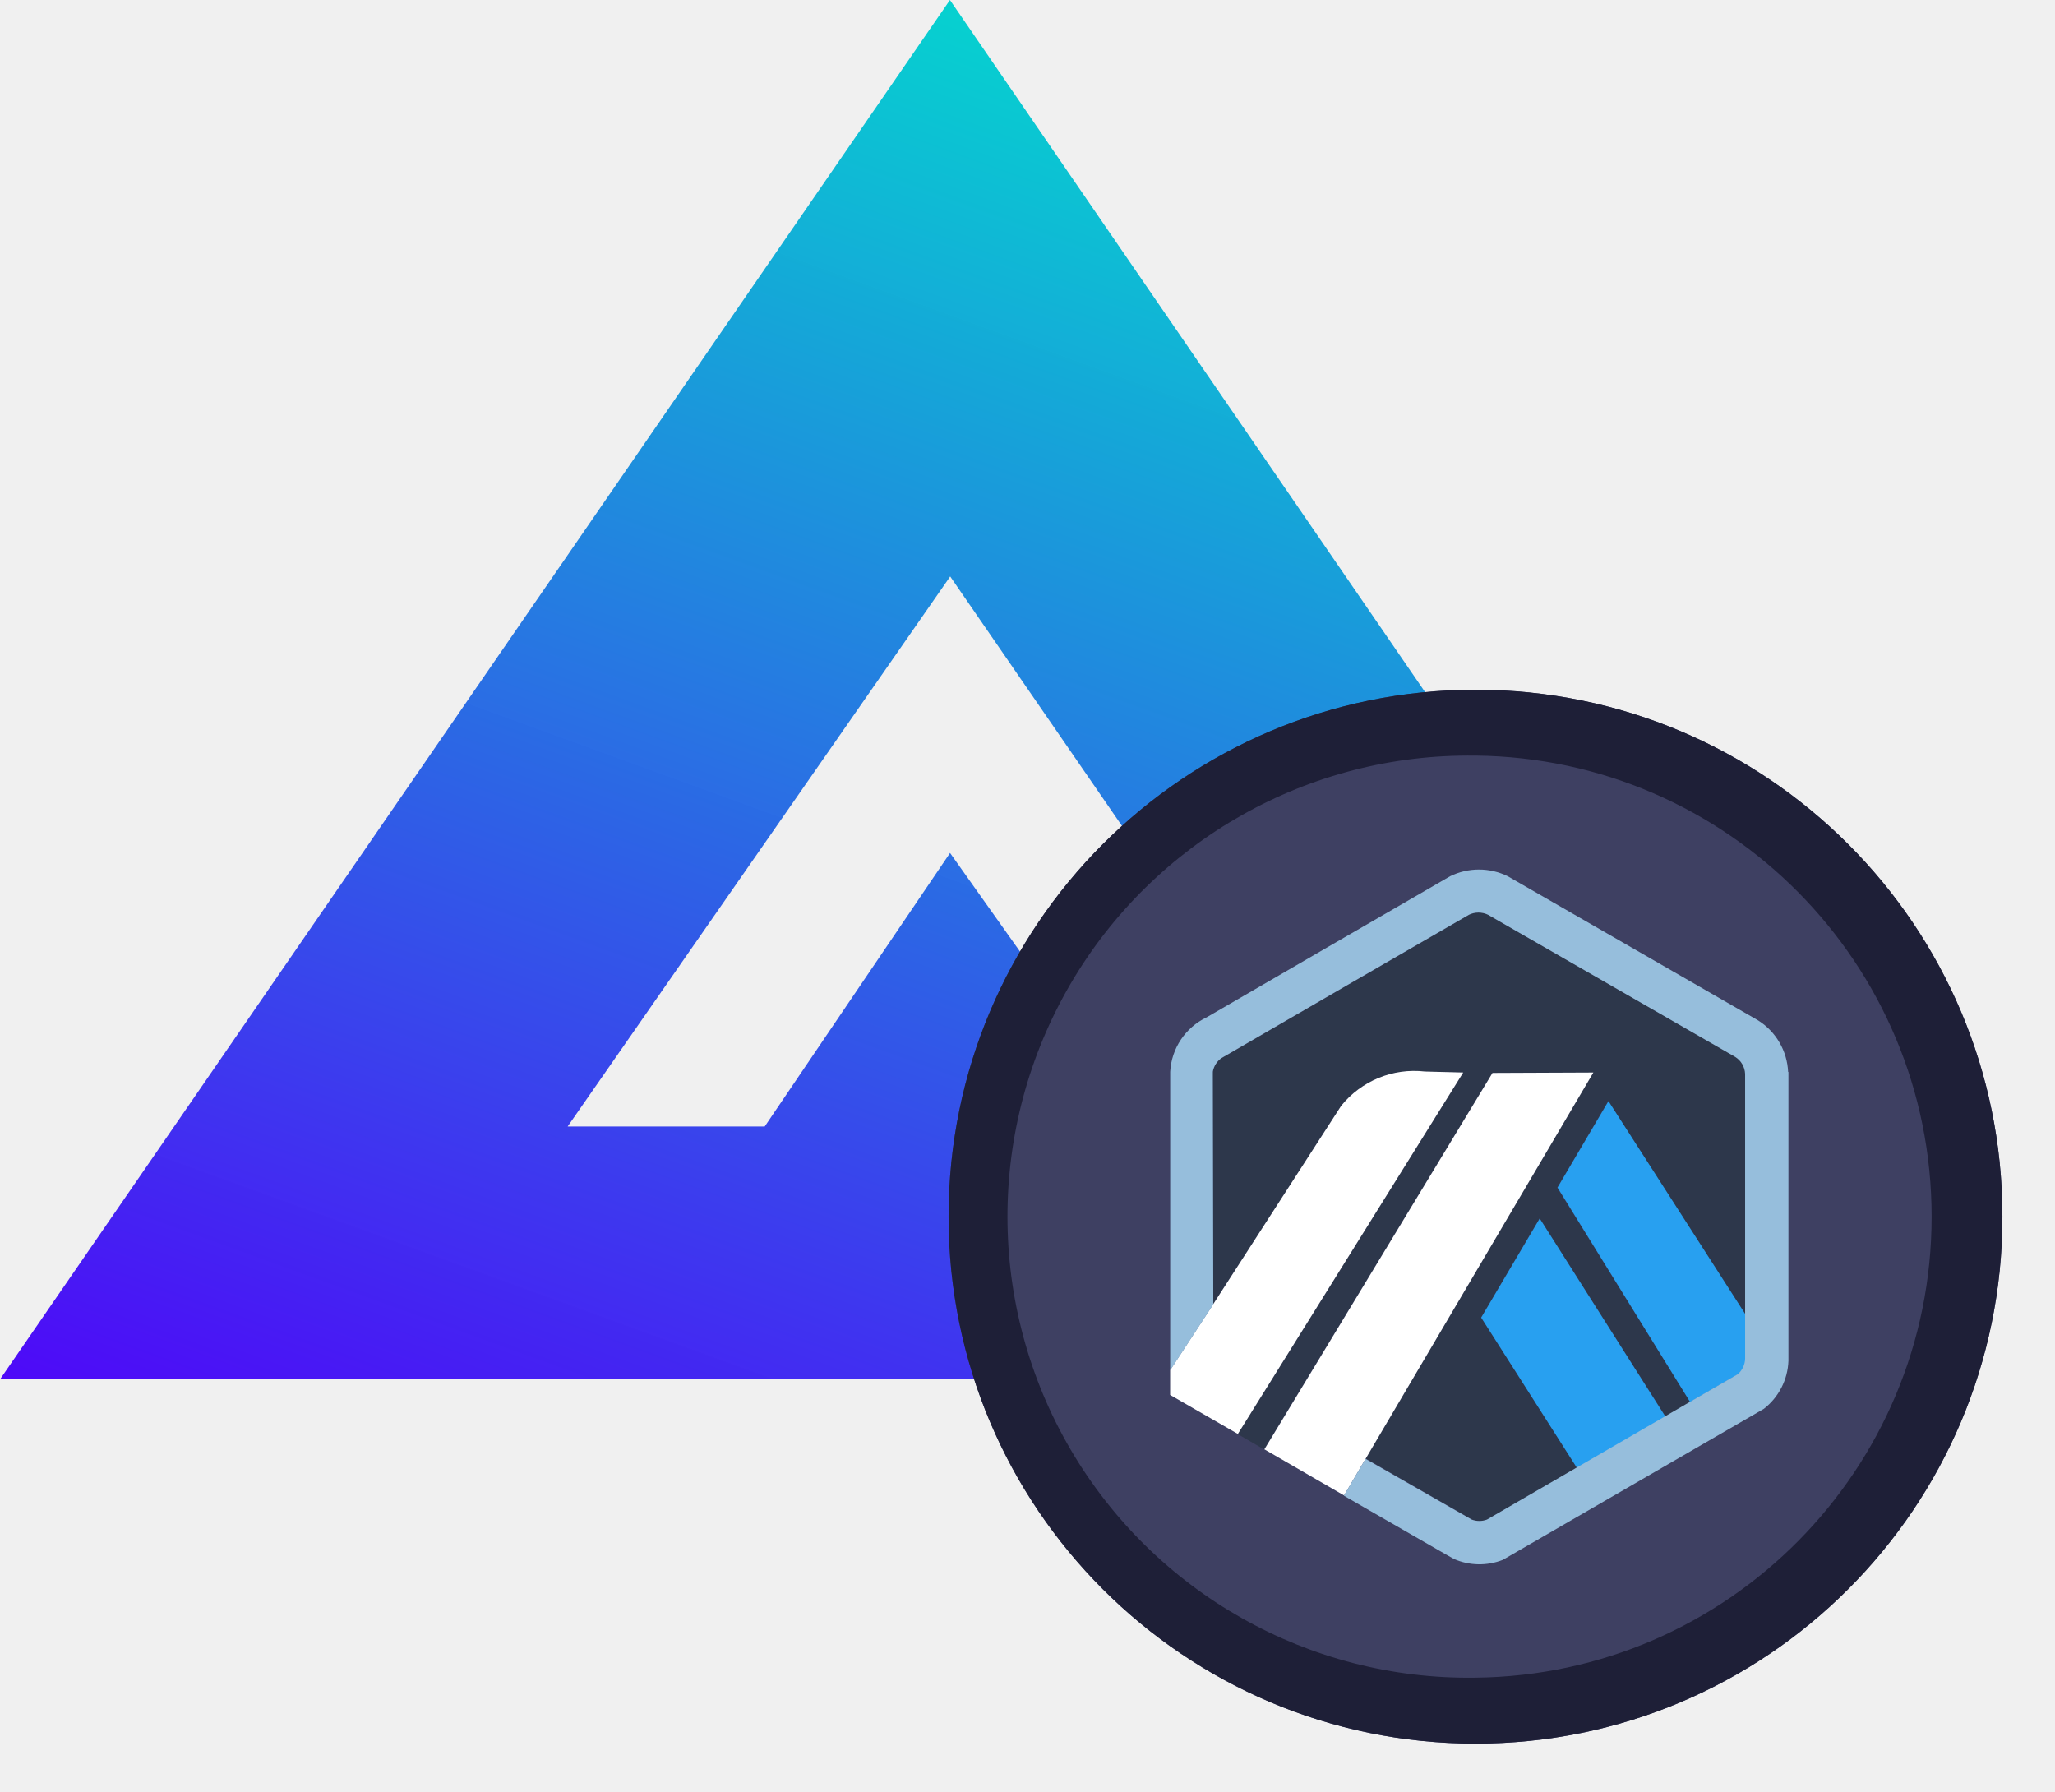
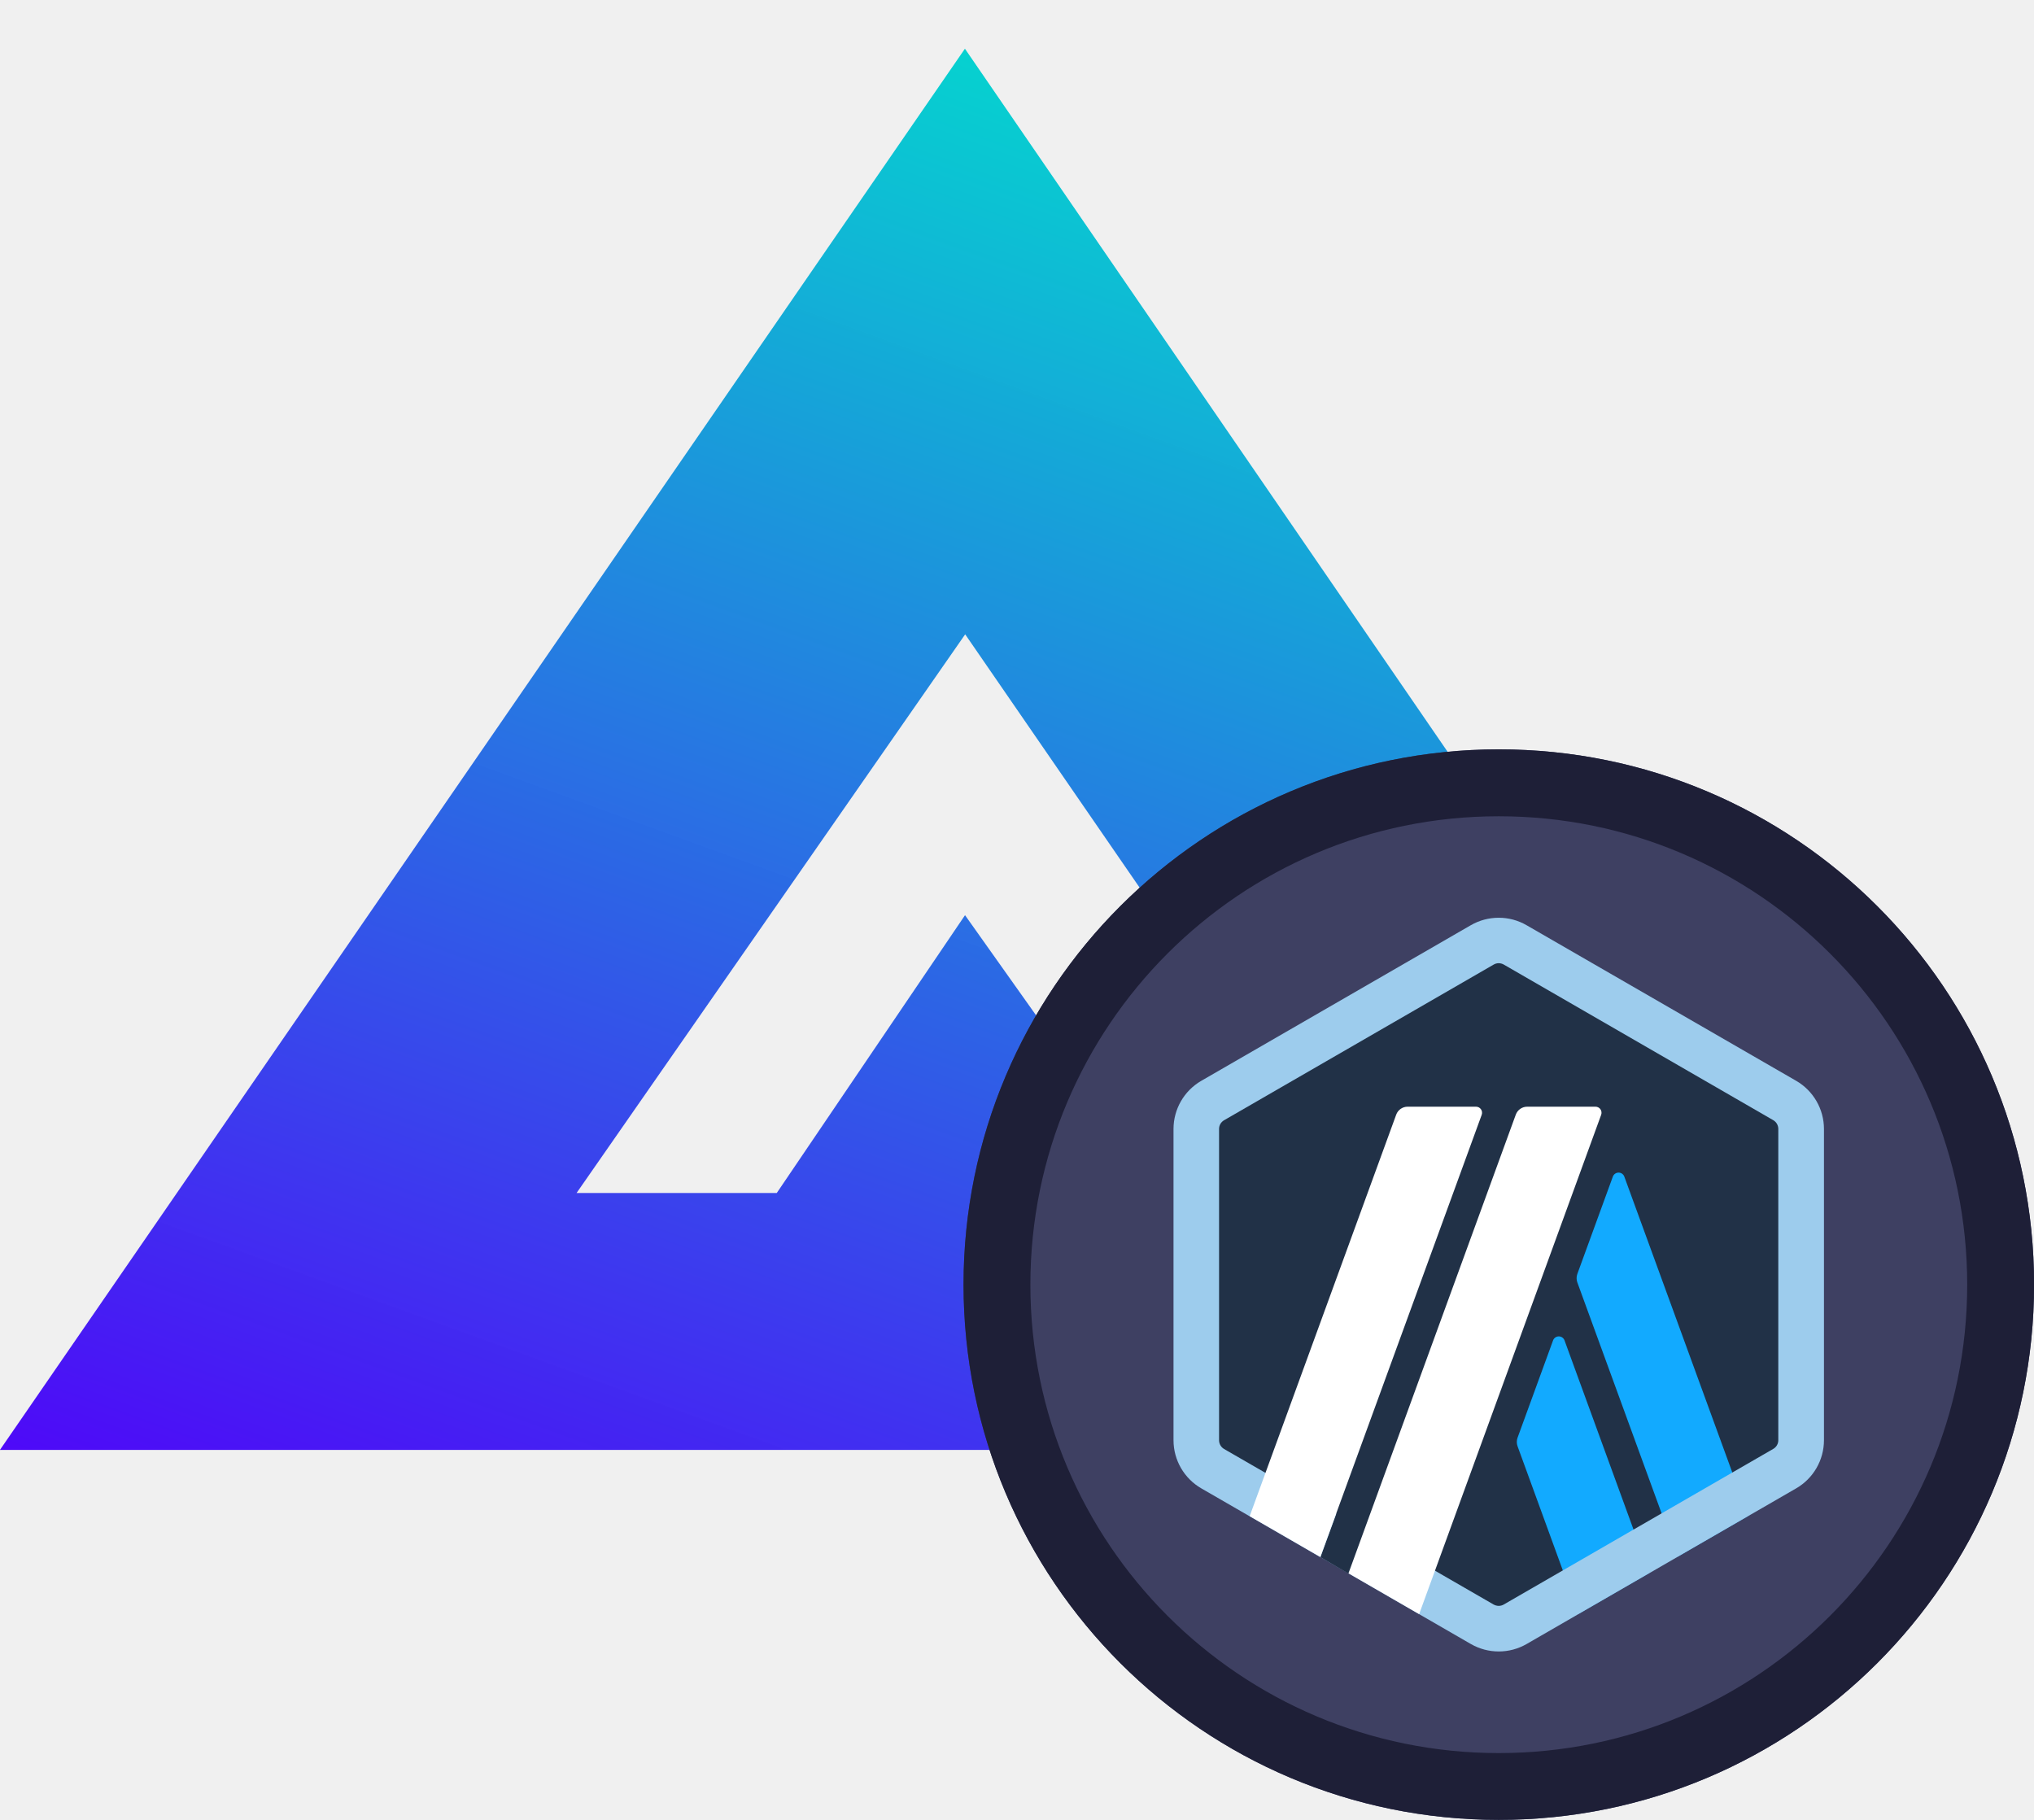
- <svg xmlns="http://www.w3.org/2000/svg" width="39" height="34" fill="none">
-   <path d="M36 26.177 18.028 0 0 26.177h25.118l-7.088-9.99-3.517 5.191h-3.74l7.26-10.438 10.493 15.237H36Z" fill="url(#a)" />
-   <path d="M38.002 23.09c0-5.524-4.477-10-10-10s-10 4.476-10 10c0 5.522 4.477 10 10 10s10-4.478 10-10Z" fill="#3E4062" />
-   <path d="M28.002 14.34a8.75 8.75 0 1 0 0 17.498 8.75 8.75 0 0 0 0-17.499m0-1.25a10 10 0 1 1 0 20 10 10 0 0 1 0-20Z" fill="#1E1F37" />
-   <path d="m29.553 22.54.967-1.642 2.607 4.061v.78-5.36a.4.4 0 0 0-.186-.322l-4.7-2.7a.414.414 0 0 0-.359 0l-.042.024-.016.01-4.556 2.641-.018.007a.415.415 0 0 0-.185.17.4.4 0 0 0-.051.17l.008 4.374 2.429-3.765a1.78 1.78 0 0 1 1.59-.65l.726.018-4.278 6.86.5.29 4.332-7.14 1.914-.008-4.314 7.32 1.8 1.035.215.125a.412.412 0 0 0 .29 0l4.76-2.759-.91.528-2.523-4.068Zm.375 5.315-1.819-2.852 1.109-1.882 2.387 3.757-1.677.977Z" fill="#2D374B" />
-   <path d="m28.11 25.005 1.818 2.853 1.679-.973-2.386-3.761-1.111 1.881ZM33.134 25.737v-.78l-2.608-4.06-.967 1.64 2.517 4.071.91-.528a.4.4 0 0 0 .149-.294l-.001-.049Z" fill="#28A0F0" />
-   <path d="m22.207 26.473 1.285.74 4.277-6.859-.726-.019a1.781 1.781 0 0 0-1.59.651l-2.429 3.765-.817 1.25v.472ZM30.239 20.354l-1.914.008-4.329 7.143 1.512.875.411-.7 4.32-7.326Z" fill="#fff" />
-   <path d="M33.935 20.343a1.219 1.219 0 0 0-.572-.98l-4.75-2.735a1.239 1.239 0 0 0-1.091 0c-.04.02-4.625 2.68-4.625 2.68a1.217 1.217 0 0 0-.689 1.032v5.665l.818-1.25-.009-4.37a.384.384 0 0 1 0-.048.4.4 0 0 1 .162-.256c.021-.015 4.685-2.715 4.7-2.722a.415.415 0 0 1 .359 0l4.695 2.7a.4.4 0 0 1 .186.321v5.405a.4.4 0 0 1-.14.294l-.91.527-.47.273-1.679.973-1.7.986a.411.411 0 0 1-.29 0l-2.015-1.153-.411.7 1.81 1.042.157.09.125.07a1.207 1.207 0 0 0 .924.016l4.955-2.867a1.208 1.208 0 0 0 .466-.91v-5.483h-.006Z" fill="#96BEDC" />
+ <svg xmlns="http://www.w3.org/2000/svg" width="38" height="34" fill="none">
+   <path fill="url(#a)" d="M35.999 27.088 18.027.91-.001 27.088h25.118l-7.088-9.99-3.517 5.19h-3.74l7.26-10.437 10.493 15.237h7.474Z" />
+   <path fill="#3E4062" d="M38.001 24c0-5.523-4.477-10-10-10s-10 4.477-10 10 4.477 10 10 10 10-4.477 10-10Z" />
+   <path fill="#1E1F37" d="M28.001 15.25a8.75 8.75 0 1 0 0 17.502 8.75 8.75 0 0 0 0-17.502Zm0-1.25a10 10 0 1 1 0 20 10 10 0 0 1 0-20Z" />
+   <path fill="#213147" d="M22.386 21.313v5.374a.96.96 0 0 0 .48.831l4.654 2.687a.963.963 0 0 0 .96 0l4.654-2.687a.96.96 0 0 0 .48-.83v-5.375a.96.96 0 0 0-.48-.83l-4.654-2.688a.962.962 0 0 0-.96 0l-4.655 2.687a.958.958 0 0 0-.479.831Z" />
+   <path fill="#12AAFF" d="m29.015 25.042-.664 1.82a.235.235 0 0 0 0 .156l1.142 3.132 1.321-.763-1.585-4.345a.114.114 0 0 0-.214 0ZM30.346 21.982a.114.114 0 0 0-.214 0l-.664 1.82a.236.236 0 0 0 0 .156l1.871 5.127 1.321-.763-2.314-6.34Z" />
+   <path fill="#9DCCED" d="M27.999 17.995a.2.2 0 0 1 .094.025l5.036 2.908a.19.19 0 0 1 .094.163v5.815a.187.187 0 0 1-.094.163l-5.036 2.908a.185.185 0 0 1-.094.025.2.2 0 0 1-.094-.025l-5.036-2.906a.19.19 0 0 1-.094-.163v-5.816a.187.187 0 0 1 .094-.163l5.036-2.908a.19.19 0 0 1 .094-.026Zm0-.849c-.183 0-.362.048-.52.139l-5.035 2.907a1.04 1.04 0 0 0-.52.9v5.815a1.039 1.039 0 0 0 .52.9l5.036 2.908a1.044 1.044 0 0 0 1.04 0l5.036-2.908a1.04 1.04 0 0 0 .52-.9v-5.815a1.04 1.04 0 0 0-.52-.9l-5.037-2.907a1.035 1.035 0 0 0-.52-.139Z" />
+   <path fill="#213147" d="m24.669 29.092.463-1.269.932.775-.872.8-.523-.306Z" />
+   <path fill="#fff" d="M27.575 20.676h-1.277a.227.227 0 0 0-.214.15l-2.737 7.5 1.32.763 3.015-8.262a.113.113 0 0 0-.107-.151ZM29.809 20.676h-1.277a.227.227 0 0 0-.214.15l-3.125 8.567 1.32.763 3.4-9.327a.115.115 0 0 0-.012-.104.114.114 0 0 0-.092-.049Z" />
  <defs>
-     <linearGradient id="a" x1="18" y1="0" x2="7.492" y2="28.901" gradientUnits="userSpaceOnUse">
+     <linearGradient id="a" x1="17.999" x2="7.491" y1=".911" y2="29.812" gradientUnits="userSpaceOnUse">
      <stop stop-color="#03D1CF" stop-opacity=".988" />
      <stop offset="1" stop-color="#4E09F8" />
    </linearGradient>
  </defs>
</svg>
